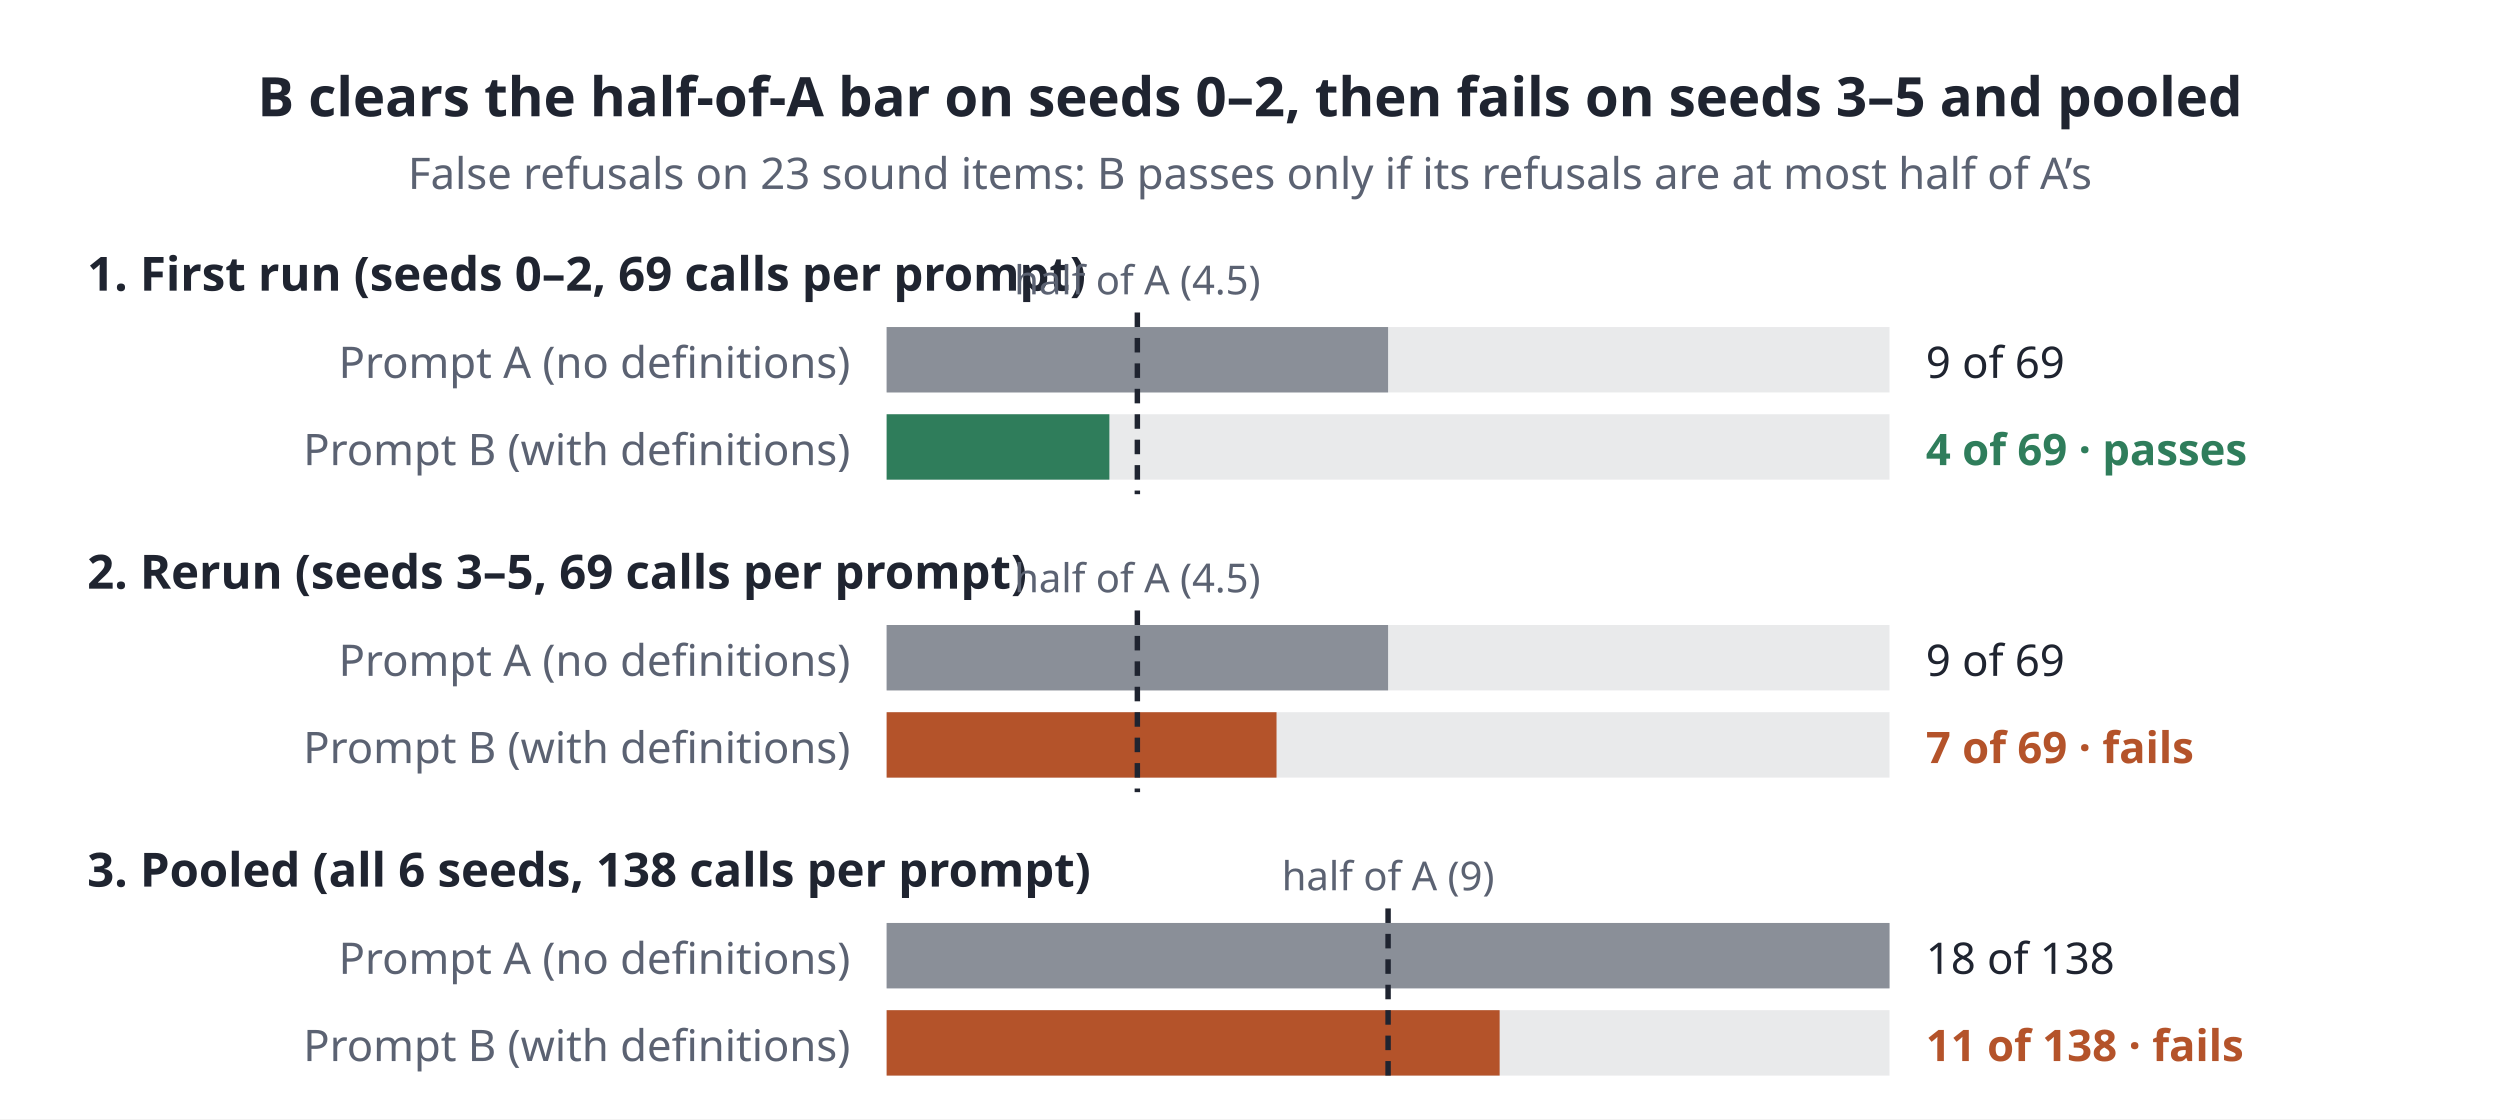
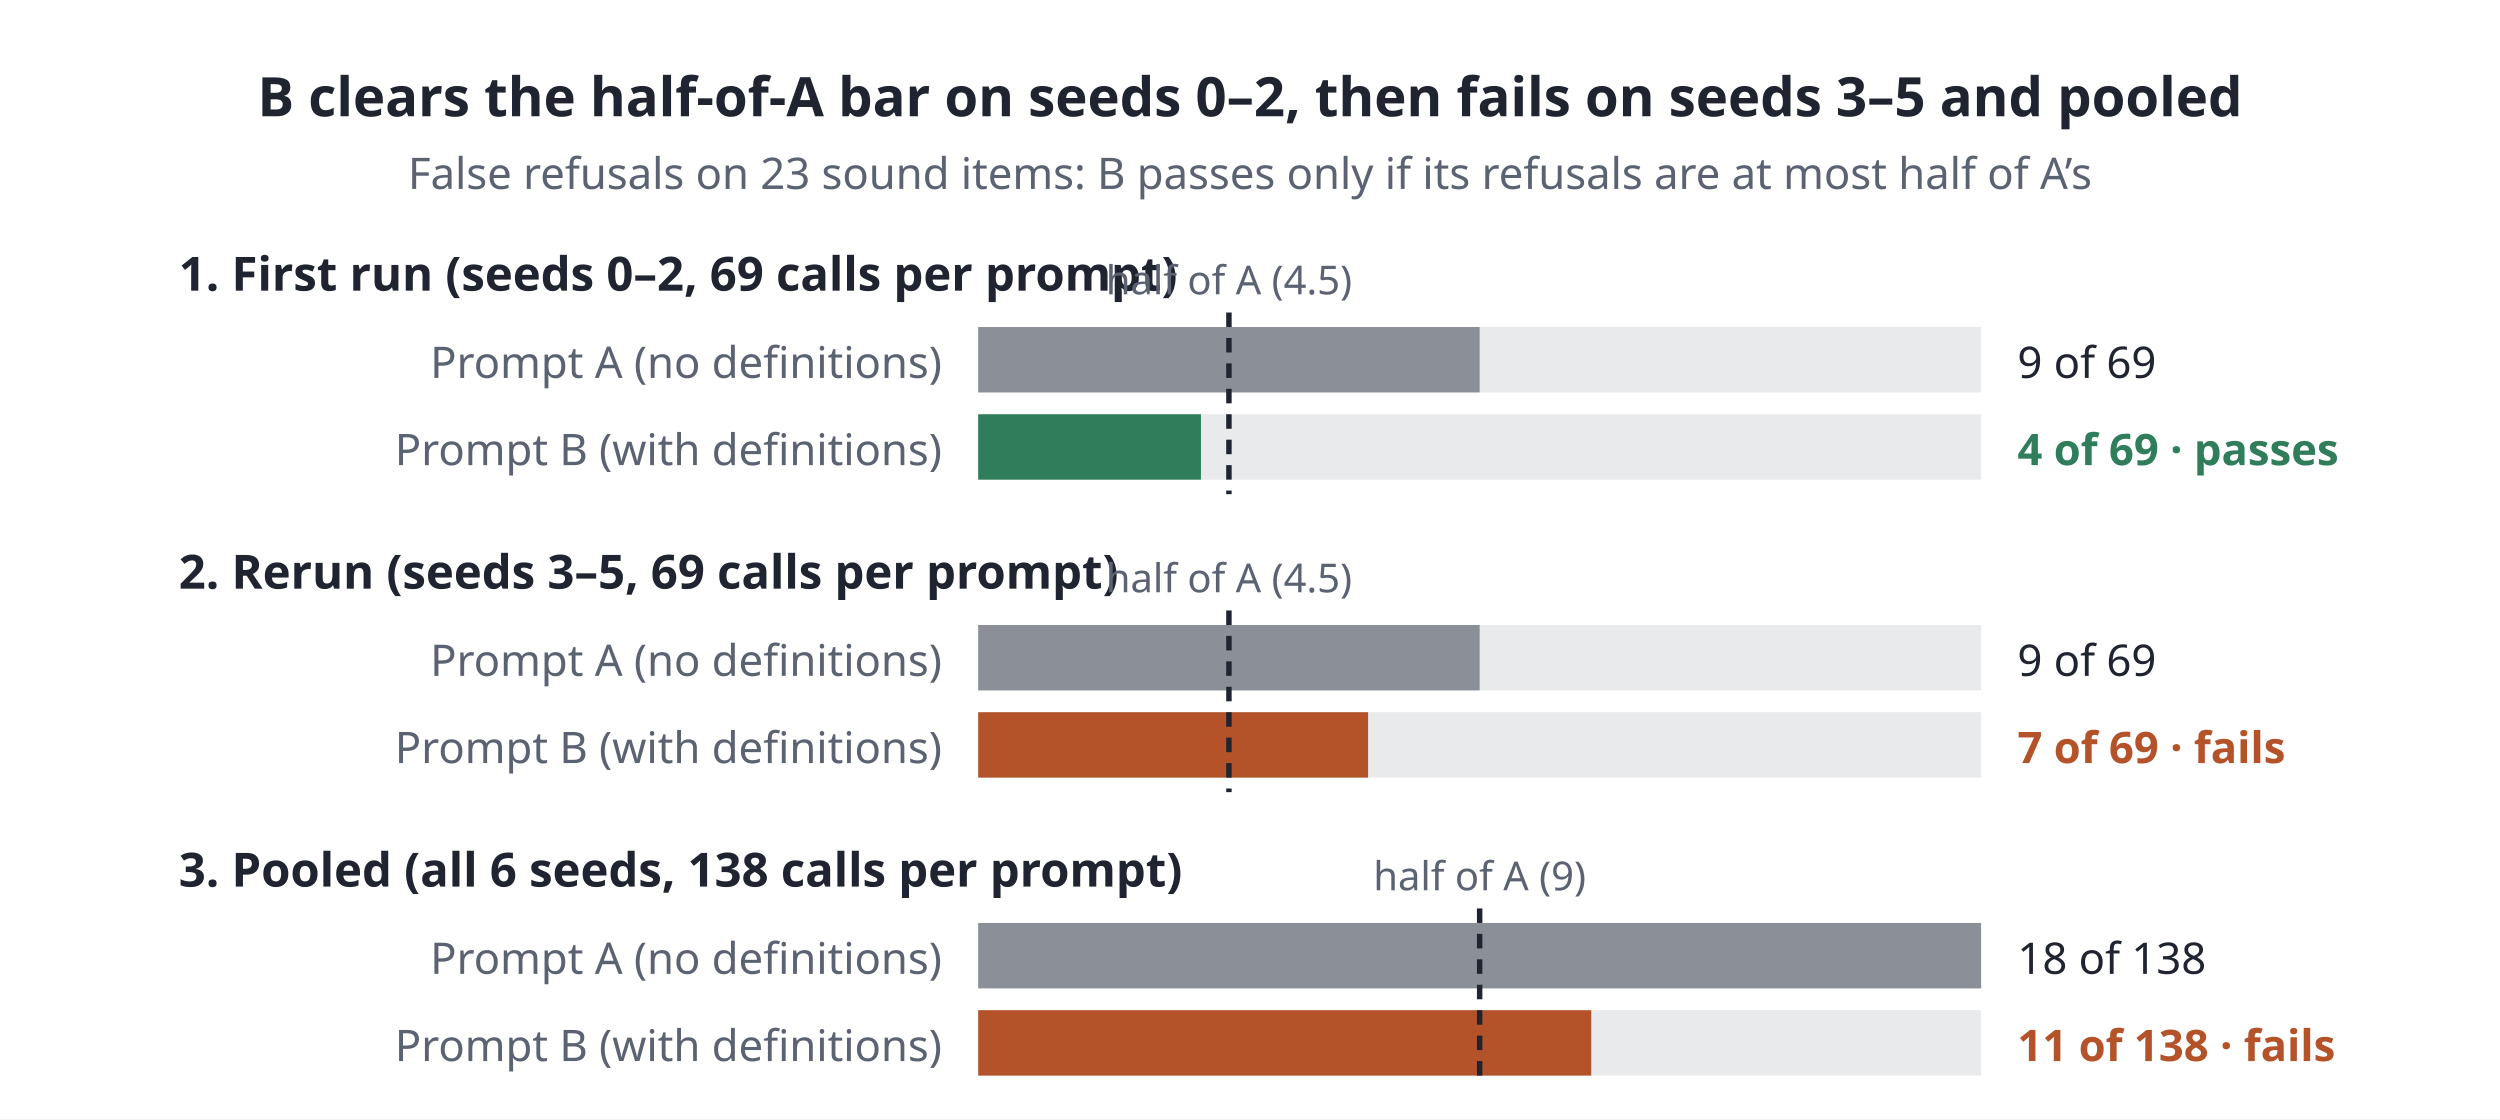
<svg xmlns="http://www.w3.org/2000/svg" viewBox="0 0 688 308" role="img" aria-label="False refusals on 23 sound items across the first run, the rerun, and pooled over all six seeds, compared against the half-of-A pass line" font-family="system-ui, sans-serif" font-size="14">
  <rect width="688" height="308" fill="#ffffff" />
  <text x="344" y="32" text-anchor="middle" fill="#1f2430" font-weight="600" font-size="15">B clears the half-of-A bar on seeds 0–2, then fails on seeds 3–5 and pooled</text>
  <text x="344" y="52" text-anchor="middle" fill="#5b6272" font-size="12">False refusals on 23 sound items: B passes only if its refusals are at most half of A’s</text>
-   <text x="24" y="80" fill="#1f2430" font-weight="600" font-size="13">1. First run (seeds 0–2, 69 calls per prompt)</text>
-   <text x="234" y="104" text-anchor="end" fill="#5b6272" font-size="12">Prompt A (no definitions)</text>
-   <rect x="244" y="90" width="276" height="18" fill="#1f2430" opacity="0.10" />
-   <rect x="244" y="90" width="138" height="18" fill="#8a8f98" />
-   <text x="530" y="104" fill="#1f2430" font-size="12">9 of 69</text>
-   <text x="234" y="128" text-anchor="end" fill="#5b6272" font-size="12">Prompt B (with definitions)</text>
-   <rect x="244" y="114" width="276" height="18" fill="#1f2430" opacity="0.10" />
-   <rect x="244" y="114" width="61.3" height="18" fill="#2f7d5b" />
-   <line x1="313" y1="86" x2="313" y2="136" stroke="#1f2430" stroke-width="1.5" stroke-dasharray="4,3" />
-   <text x="313" y="81" text-anchor="middle" fill="#5b6272" font-size="11">half of A (4.5)</text>
-   <text x="530" y="128" fill="#2f7d5b" font-weight="600" font-size="12">4 of 69 · passes</text>
-   <text x="24" y="162" fill="#1f2430" font-weight="600" font-size="13">2. Rerun (seeds 3–5, 69 calls per prompt)</text>
-   <text x="234" y="186" text-anchor="end" fill="#5b6272" font-size="12">Prompt A (no definitions)</text>
-   <rect x="244" y="172" width="276" height="18" fill="#1f2430" opacity="0.10" />
-   <rect x="244" y="172" width="138" height="18" fill="#8a8f98" />
-   <text x="530" y="186" fill="#1f2430" font-size="12">9 of 69</text>
-   <text x="234" y="210" text-anchor="end" fill="#5b6272" font-size="12">Prompt B (with definitions)</text>
-   <rect x="244" y="196" width="276" height="18" fill="#1f2430" opacity="0.10" />
-   <rect x="244" y="196" width="107.3" height="18" fill="#b4532a" />
-   <line x1="313" y1="168" x2="313" y2="218" stroke="#1f2430" stroke-width="1.5" stroke-dasharray="4,3" />
-   <text x="313" y="163" text-anchor="middle" fill="#5b6272" font-size="11">half of A (4.5)</text>
-   <text x="530" y="210" fill="#b4532a" font-weight="600" font-size="12">7 of 69 · fails</text>
-   <text x="24" y="244" fill="#1f2430" font-weight="600" font-size="13">3. Pooled (all 6 seeds, 138 calls per prompt)</text>
-   <text x="234" y="268" text-anchor="end" fill="#5b6272" font-size="12">Prompt A (no definitions)</text>
-   <rect x="244" y="254" width="276" height="18" fill="#1f2430" opacity="0.10" />
-   <rect x="244" y="254" width="276" height="18" fill="#8a8f98" />
-   <text x="530" y="268" fill="#1f2430" font-size="12">18 of 138</text>
-   <text x="234" y="292" text-anchor="end" fill="#5b6272" font-size="12">Prompt B (with definitions)</text>
-   <rect x="244" y="278" width="276" height="18" fill="#1f2430" opacity="0.10" />
-   <rect x="244" y="278" width="168.7" height="18" fill="#b4532a" />
-   <line x1="382" y1="250" x2="382" y2="296" stroke="#1f2430" stroke-width="1.5" stroke-dasharray="4,3" />
-   <text x="382" y="245" text-anchor="middle" fill="#5b6272" font-size="11">half of A (9)</text>
-   <text x="530" y="292" fill="#b4532a" font-weight="600" font-size="12">11 of 138 · fails</text>
+   <g transform="translate(25.2 0)">
+     <text x="24" y="80" fill="#1f2430" font-weight="600" font-size="13">1. First run (seeds 0–2, 69 calls per prompt)</text>
+     <text x="234" y="104" text-anchor="end" fill="#5b6272" font-size="12">Prompt A (no definitions)</text>
+     <rect x="244" y="90" width="276" height="18" fill="#1f2430" opacity="0.10" />
+     <rect x="244" y="90" width="138" height="18" fill="#8a8f98" />
+     <text x="530" y="104" fill="#1f2430" font-size="12">9 of 69</text>
+     <text x="234" y="128" text-anchor="end" fill="#5b6272" font-size="12">Prompt B (with definitions)</text>
+     <rect x="244" y="114" width="276" height="18" fill="#1f2430" opacity="0.10" />
+     <rect x="244" y="114" width="61.3" height="18" fill="#2f7d5b" />
+     <line x1="313" y1="86" x2="313" y2="136" stroke="#1f2430" stroke-width="1.5" stroke-dasharray="4,3" />
+     <text x="313" y="81" text-anchor="middle" fill="#5b6272" font-size="11">half of A (4.5)</text>
+     <text x="530" y="128" fill="#2f7d5b" font-weight="600" font-size="12">4 of 69 · passes</text>
+     <text x="24" y="162" fill="#1f2430" font-weight="600" font-size="13">2. Rerun (seeds 3–5, 69 calls per prompt)</text>
+     <text x="234" y="186" text-anchor="end" fill="#5b6272" font-size="12">Prompt A (no definitions)</text>
+     <rect x="244" y="172" width="276" height="18" fill="#1f2430" opacity="0.10" />
+     <rect x="244" y="172" width="138" height="18" fill="#8a8f98" />
+     <text x="530" y="186" fill="#1f2430" font-size="12">9 of 69</text>
+     <text x="234" y="210" text-anchor="end" fill="#5b6272" font-size="12">Prompt B (with definitions)</text>
+     <rect x="244" y="196" width="276" height="18" fill="#1f2430" opacity="0.10" />
+     <rect x="244" y="196" width="107.3" height="18" fill="#b4532a" />
+     <line x1="313" y1="168" x2="313" y2="218" stroke="#1f2430" stroke-width="1.5" stroke-dasharray="4,3" />
+     <text x="313" y="163" text-anchor="middle" fill="#5b6272" font-size="11">half of A (4.5)</text>
+     <text x="530" y="210" fill="#b4532a" font-weight="600" font-size="12">7 of 69 · fails</text>
+     <text x="24" y="244" fill="#1f2430" font-weight="600" font-size="13">3. Pooled (all 6 seeds, 138 calls per prompt)</text>
+     <text x="234" y="268" text-anchor="end" fill="#5b6272" font-size="12">Prompt A (no definitions)</text>
+     <rect x="244" y="254" width="276" height="18" fill="#1f2430" opacity="0.10" />
+     <rect x="244" y="254" width="276" height="18" fill="#8a8f98" />
+     <text x="530" y="268" fill="#1f2430" font-size="12">18 of 138</text>
+     <text x="234" y="292" text-anchor="end" fill="#5b6272" font-size="12">Prompt B (with definitions)</text>
+     <rect x="244" y="278" width="276" height="18" fill="#1f2430" opacity="0.10" />
+     <rect x="244" y="278" width="168.7" height="18" fill="#b4532a" />
+     <line x1="382" y1="250" x2="382" y2="296" stroke="#1f2430" stroke-width="1.5" stroke-dasharray="4,3" />
+     <text x="382" y="245" text-anchor="middle" fill="#5b6272" font-size="11">half of A (9)</text>
+     <text x="530" y="292" fill="#b4532a" font-weight="600" font-size="12">11 of 138 · fails</text>
+   </g>
</svg>
